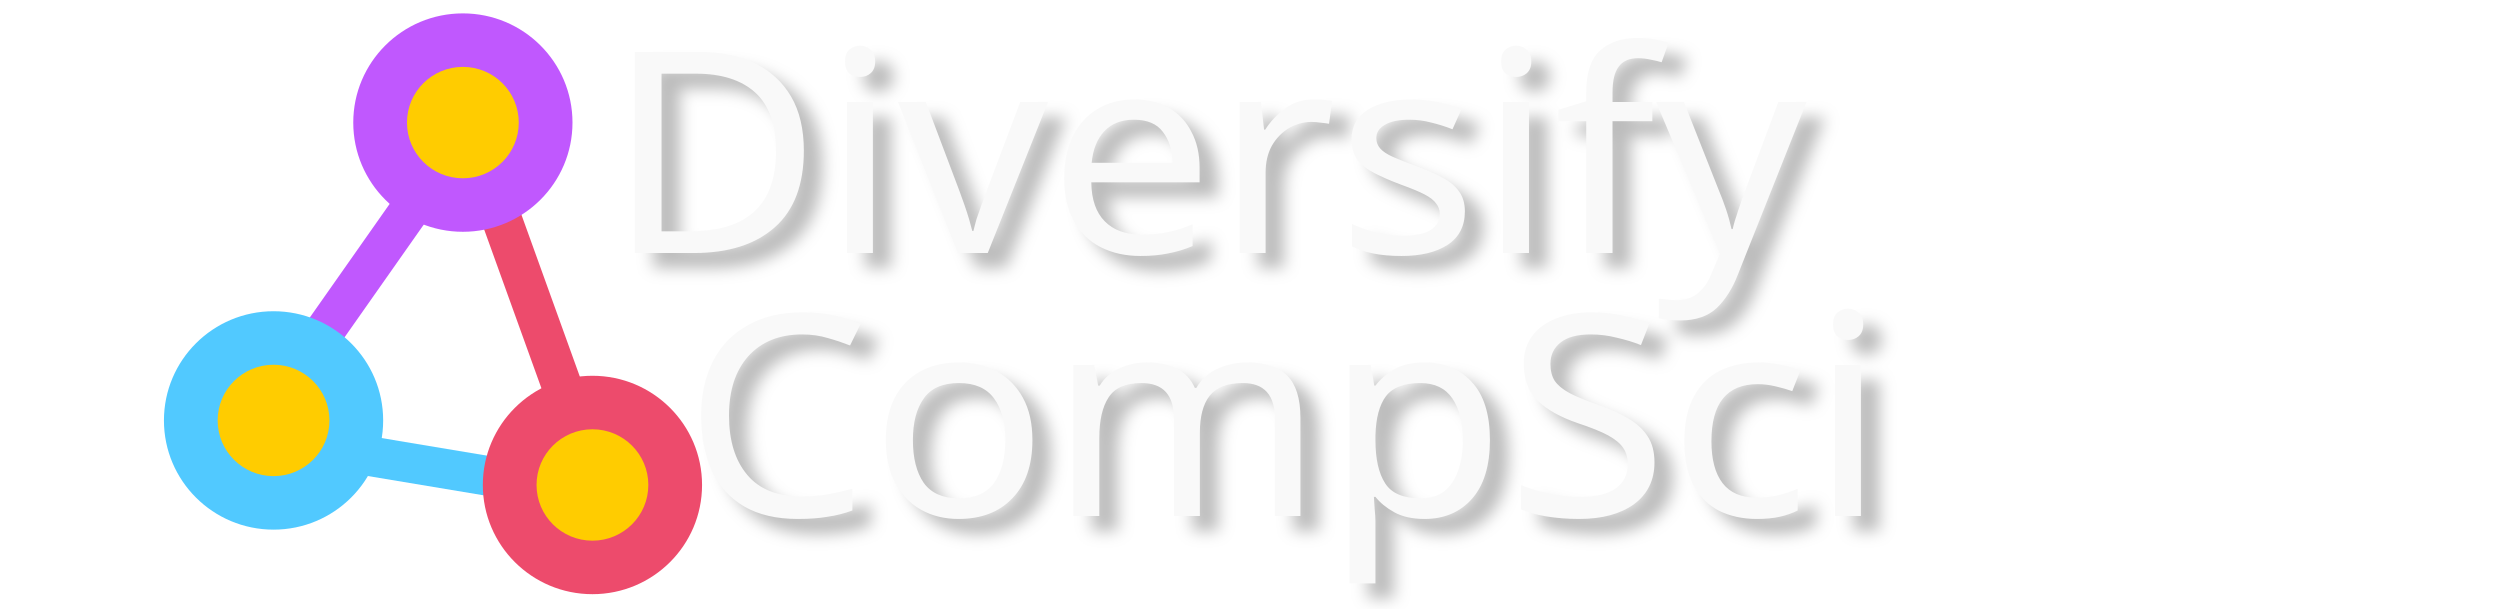
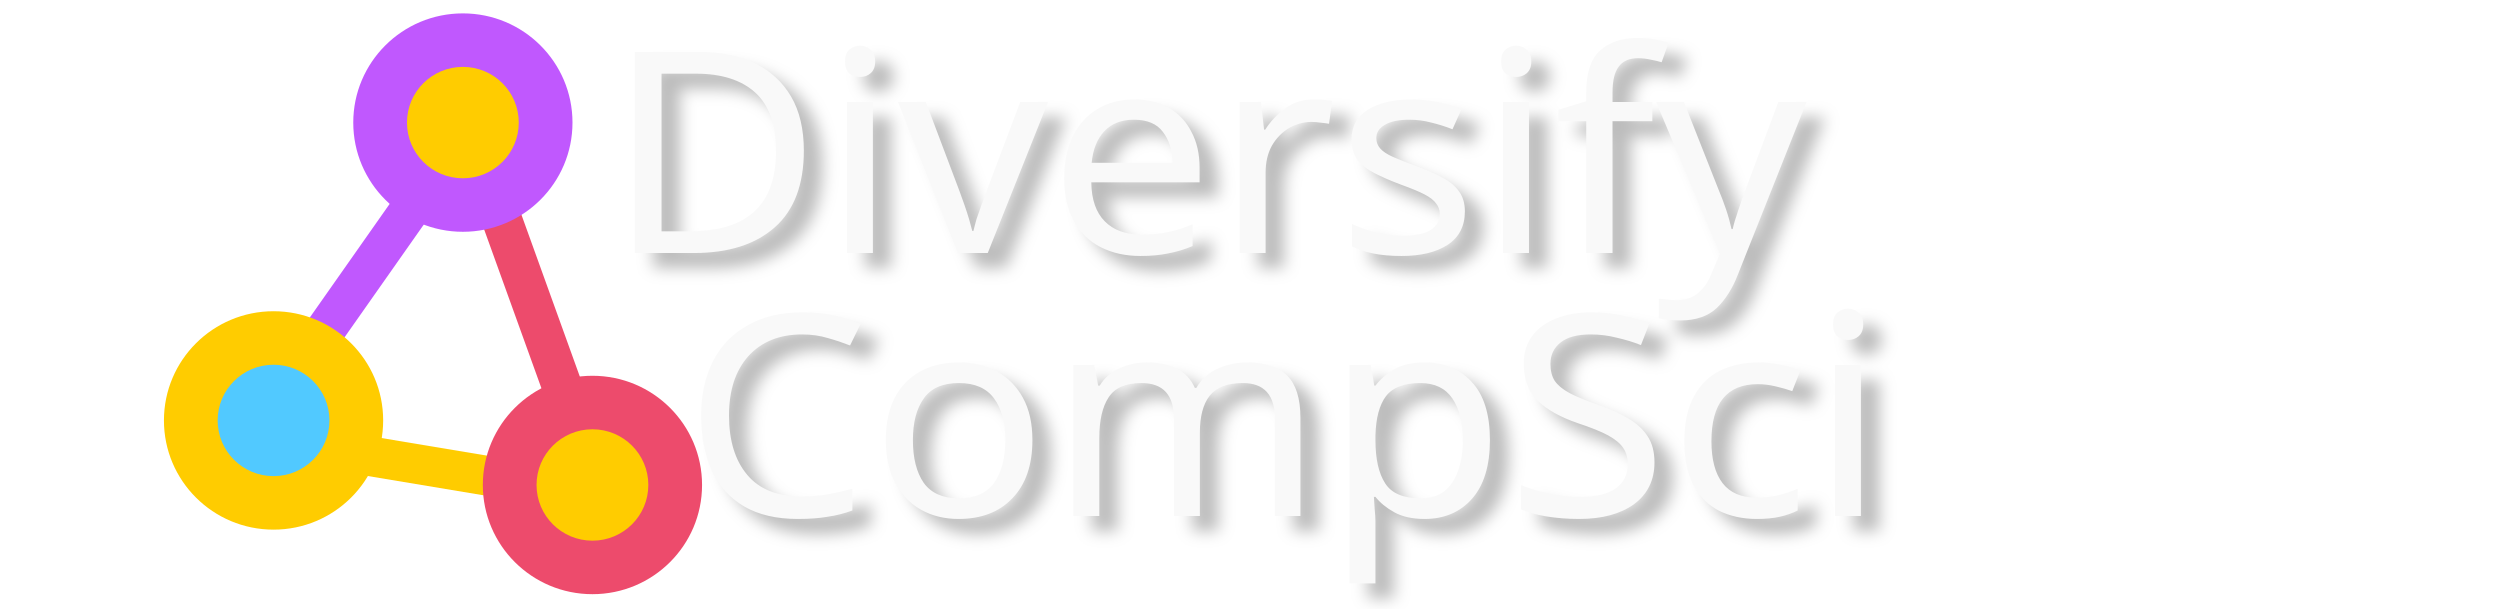
<svg xmlns="http://www.w3.org/2000/svg" width="115mm" height="28mm" viewBox="0 0 103.5 25.2" version="1.1" id="svg8">
  <defs id="defs2">
    <filter style="color-interpolation-filters:sRGB" id="filter5239" x="-0.014" width="1.027" y="-0.033" height="1.066">
      <feGaussianBlur stdDeviation="0.314" id="feGaussianBlur5241" />
    </filter>
  </defs>
  <g id="layer1" transform="translate(0,-242.1)">
    <text xml:space="preserve" style="font-style:normal;font-variant:normal;font-weight:normal;font-stretch:normal;font-size:9.525px;line-height:1.25;font-family:sans-serif;-inkscape-font-specification:sans-serif;letter-spacing:0px;word-spacing:0px;fill:#000000;fill-opacity:1;stroke:none;stroke-width:0.238" x="58.827" y="203.929" id="text4600">
      <tspan x="58.827" y="212.356" style="stroke-width:0.238" id="tspan4602" />
    </text>
    <rect style="opacity:1;fill:#ffcc00;fill-opacity:1;stroke:#ff0000;stroke-width:0.326;stroke-miterlimit:4;stroke-dasharray:none;stroke-opacity:0" id="rect4919" width="205.263" height="87.104" x="-57.312" y="283.711" />
    <rect style="opacity:1;fill:#c058fe;fill-opacity:1;stroke:#ff0000;stroke-width:0.326;stroke-miterlimit:4;stroke-dasharray:none;stroke-opacity:0" id="rect859" width="2.02" height="11.361" x="136.24" y="169.204" transform="rotate(35)" />
    <rect style="opacity:1;fill:#ed4b6c;fill-opacity:1;stroke:#ff0000;stroke-width:0.336;stroke-miterlimit:4;stroke-dasharray:none;stroke-opacity:0" id="rect859-7" width="2.033" height="12.011" x="-57.522" y="209.782" transform="matrix(0.9252574,-0.3793399,0.338227,0.9410646,0,0)" />
    <rect style="opacity:1;fill:#51c9ff;fill-opacity:1;stroke:#ff0000;stroke-width:0.326;stroke-miterlimit:4;stroke-dasharray:none;stroke-opacity:0" id="rect859-5" width="2.02" height="11.361" x="-227.324" y="47.294" transform="rotate(-80.5)" />
  </g>
  <g id="layer3">
    <text xml:space="preserve" style="font-style:normal;font-variant:normal;font-weight:normal;font-stretch:normal;font-size:12.761px;line-height:1.25;font-family:'diversify cs';-inkscape-font-specification:'diversify cs';letter-spacing:0px;word-spacing:0px;fill:#000000;fill-opacity:1;stroke:#000000;stroke-width:0.319;stroke-miterlimit:4;stroke-dasharray:none;stroke-opacity:0.059;opacity:0.264;filter:url(#filter5239);" x="25.238" y="254.664" id="text12-2" transform="matrix(1.024708,0,0,0.9758877,0,-242.1)">
      <tspan id="tspan10-9" x="25.238" y="254.664" style="font-style:normal;font-variant:normal;font-weight:normal;font-stretch:normal;font-size:11.931px;line-height:0;font-family:sans-serif;-inkscape-font-specification:sans-serif;fill:#000000;fill-opacity:1;stroke:#ff0000;stroke-width:0.319;stroke-miterlimit:4;stroke-dasharray:none;stroke-opacity:0;" rotate="0 0 0 0 0 0 0 0 0 0 0" dy="4.793">Diversify </tspan>
      <tspan x="25.238" y="270.616" style="font-style:normal;font-variant:normal;font-weight:normal;font-stretch:normal;font-size:11.931px;line-height:0;font-family:sans-serif;-inkscape-font-specification:sans-serif;fill:#000000;fill-opacity:1;stroke:#ff0000;stroke-width:0.319;stroke-miterlimit:4;stroke-dasharray:none;stroke-opacity:0;" id="tspan4565-2" rotate="0 0 0 0 0 0 0 0 0"> CompSci</tspan>
    </text>
  </g>
  <g id="layer2">
    <text xml:space="preserve" style="font-style:normal;font-variant:normal;font-weight:normal;font-stretch:normal;font-size:12.761px;line-height:1.25;font-family:'diversify cs';-inkscape-font-specification:'diversify cs';letter-spacing:0px;word-spacing:0px;fill:#f9f9f9;fill-opacity:1;stroke:#000000;stroke-width:0.319;stroke-miterlimit:4;stroke-dasharray:none;stroke-opacity:0.059" x="24.493" y="5.94" id="text12" transform="scale(1.024708,0.9758877)">
      <tspan id="tspan10" x="24.493" y="5.94" style="font-style:normal;font-variant:normal;font-weight:normal;font-stretch:normal;font-size:11.931px;line-height:0;font-family:sans-serif;-inkscape-font-specification:sans-serif;fill:#f9f9f9;fill-opacity:1;stroke:#ff0000;stroke-width:0.319;stroke-miterlimit:4;stroke-dasharray:none;stroke-opacity:0" rotate="0 0 0 0 0 0 0 0 0 0 0" dy="4.793">Diversify </tspan>
      <tspan x="24.493" y="21.892" style="font-style:normal;font-variant:normal;font-weight:normal;font-stretch:normal;font-size:11.931px;line-height:0;font-family:sans-serif;-inkscape-font-specification:sans-serif;fill:#f9f9f9;fill-opacity:1;stroke:#ff0000;stroke-width:0.319;stroke-miterlimit:4;stroke-dasharray:none;stroke-opacity:0" id="tspan4565" rotate="0 0 0 0 0 0 0 0 0"> CompSci</tspan>
    </text>
    <circle style="opacity:1;fill:#c058fe;fill-opacity:1;stroke:#ff0000;stroke-width:0.326;stroke-miterlimit:4;stroke-dasharray:none;stroke-opacity:0" id="path836" cx="16.916" cy="-27.567" r="5.554" />
    <circle style="opacity:1;fill:#51c9ff;fill-opacity:1;stroke:#ff0000;stroke-width:0.326;stroke-miterlimit:4;stroke-dasharray:none;stroke-opacity:0" id="path836-3" cx="7.322" cy="-12.419" r="5.554" />
    <circle style="opacity:1;fill:#ed4b6c;fill-opacity:1;stroke:#ff0000;stroke-width:0.326;stroke-miterlimit:4;stroke-dasharray:none;stroke-opacity:0" id="path836-6" cx="23.48" cy="-9.137" r="5.554" />
    <circle style="opacity:1;fill:#ffcc00;fill-opacity:1;stroke:#ff0000;stroke-width:0.215;stroke-miterlimit:4;stroke-dasharray:none;stroke-opacity:0" id="path890" cx="16.916" cy="-27.567" r="2.833" />
    <circle style="opacity:1;fill:#ffcc00;fill-opacity:1;stroke:#ff0000;stroke-width:0.215;stroke-miterlimit:4;stroke-dasharray:none;stroke-opacity:0" id="path890-3" cx="23.48" cy="-9.137" r="2.833" />
    <circle style="opacity:1;fill:#ffcc00;fill-opacity:1;stroke:#ff0000;stroke-width:0.215;stroke-miterlimit:4;stroke-dasharray:none;stroke-opacity:0" id="path890-5" cx="7.322" cy="-12.419" r="2.833" />
    <rect style="opacity:1;fill:#c058fe;fill-opacity:1;stroke:#ff0000;stroke-width:0.266;stroke-miterlimit:4;stroke-dasharray:none;stroke-opacity:0" id="rect859-6" width="1.648" height="9.259" x="18.052" y="-4.217" transform="matrix(0.8201477,0.5721519,-0.5750011,0.8181527,0,0)" />
    <rect style="opacity:1;fill:#ed4b6c;fill-opacity:1;stroke:#ff0000;stroke-width:0.274;stroke-miterlimit:4;stroke-dasharray:none;stroke-opacity:0" id="rect859-7-2" width="1.661" height="9.781" x="15.644" y="15.757" transform="matrix(0.9257488,-0.3781392,0.339337,0.9406649,0,0)" />
-     <rect style="opacity:1;fill:#51c9ff;fill-opacity:1;stroke:#ff0000;stroke-width:0.266;stroke-miterlimit:4;stroke-dasharray:none;stroke-opacity:0" id="rect859-5-9" width="1.644" height="9.282" x="-16.935" y="15.82" transform="matrix(0.1656429,-0.9861858,0.9863847,0.1644543,0,0)" />
+     <rect style="opacity:1;fill:#ffcc00;fill-opacity:1;stroke:#ff0000;stroke-width:0.266;stroke-miterlimit:4;stroke-dasharray:none;stroke-opacity:0" id="rect859-5-9" width="1.644" height="9.282" x="-16.935" y="15.82" transform="matrix(0.1656429,-0.9861858,0.9863847,0.1644543,0,0)" />
    <ellipse style="opacity:1;fill:#c058fe;fill-opacity:1;stroke:#ff0000;stroke-width:0.266;stroke-miterlimit:4;stroke-dasharray:none;stroke-opacity:0" id="path836-1" cx="19.163" cy="5.075" rx="4.538" ry="4.521" />
-     <ellipse style="opacity:1;fill:#51c9ff;fill-opacity:1;stroke:#ff0000;stroke-width:0.266;stroke-miterlimit:4;stroke-dasharray:none;stroke-opacity:0" id="path836-3-2" cx="11.325" cy="17.406" rx="4.538" ry="4.521" />
+     <ellipse style="opacity:1;fill:#ffcc00;fill-opacity:1;stroke:#ff0000;stroke-width:0.266;stroke-miterlimit:4;stroke-dasharray:none;stroke-opacity:0" id="path836-3-2" cx="11.325" cy="17.406" rx="4.538" ry="4.521" />
    <ellipse style="opacity:1;fill:#ed4b6c;fill-opacity:1;stroke:#ff0000;stroke-width:0.266;stroke-miterlimit:4;stroke-dasharray:none;stroke-opacity:0" id="path836-6-7" cx="24.527" cy="20.078" rx="4.538" ry="4.521" />
    <ellipse style="opacity:1;fill:#ffcc00;fill-opacity:1;stroke:#ff0000;stroke-width:0.175;stroke-miterlimit:4;stroke-dasharray:none;stroke-opacity:0" id="path890-0" cx="19.163" cy="5.075" rx="2.314" ry="2.306" />
    <ellipse style="opacity:1;fill:#ffcc00;fill-opacity:1;stroke:#ff0000;stroke-width:0.175;stroke-miterlimit:4;stroke-dasharray:none;stroke-opacity:0" id="path890-3-9" cx="24.527" cy="20.078" rx="2.314" ry="2.306" />
-     <ellipse style="opacity:1;fill:#ffcc00;fill-opacity:1;stroke:#ff0000;stroke-width:0.175;stroke-miterlimit:4;stroke-dasharray:none;stroke-opacity:0" id="path890-5-3" cx="11.325" cy="17.406" rx="2.314" ry="2.306" />
+     <ellipse style="opacity:1;fill:#51c9ff;fill-opacity:1;stroke:#ff0000;stroke-width:0.175;stroke-miterlimit:4;stroke-dasharray:none;stroke-opacity:0" id="path890-5-3" cx="11.325" cy="17.406" rx="2.314" ry="2.306" />
  </g>
</svg>
